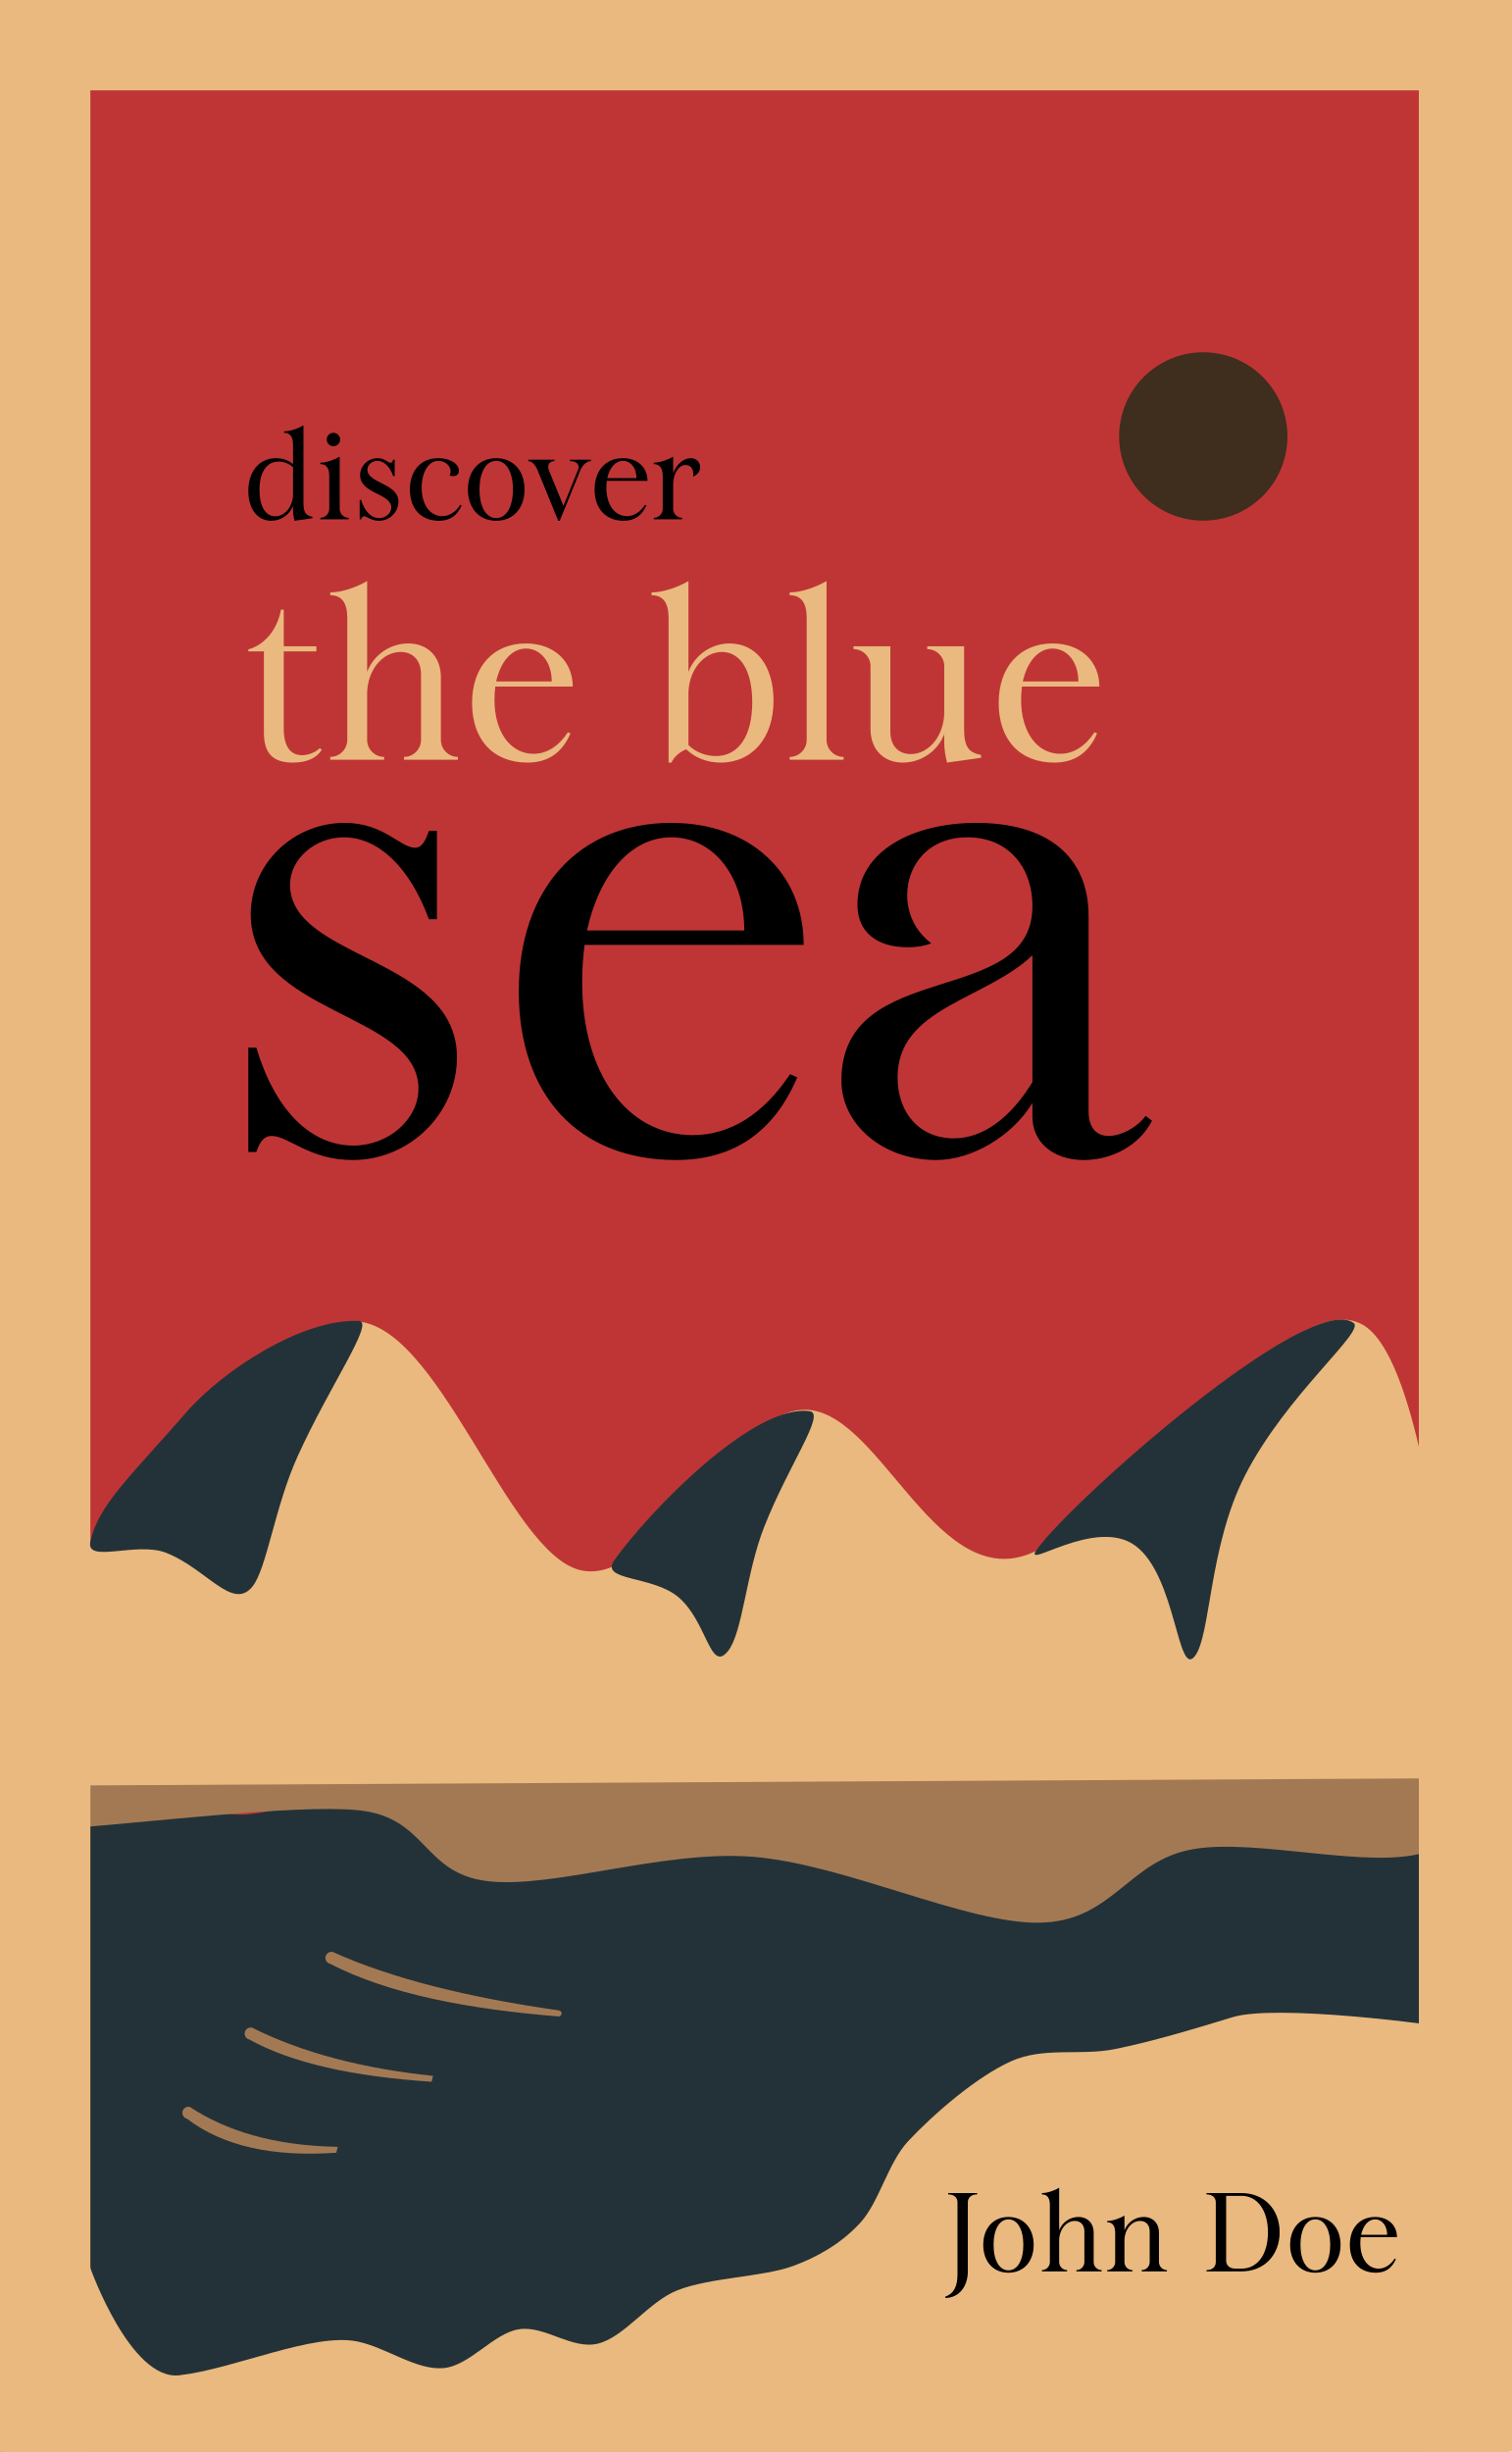
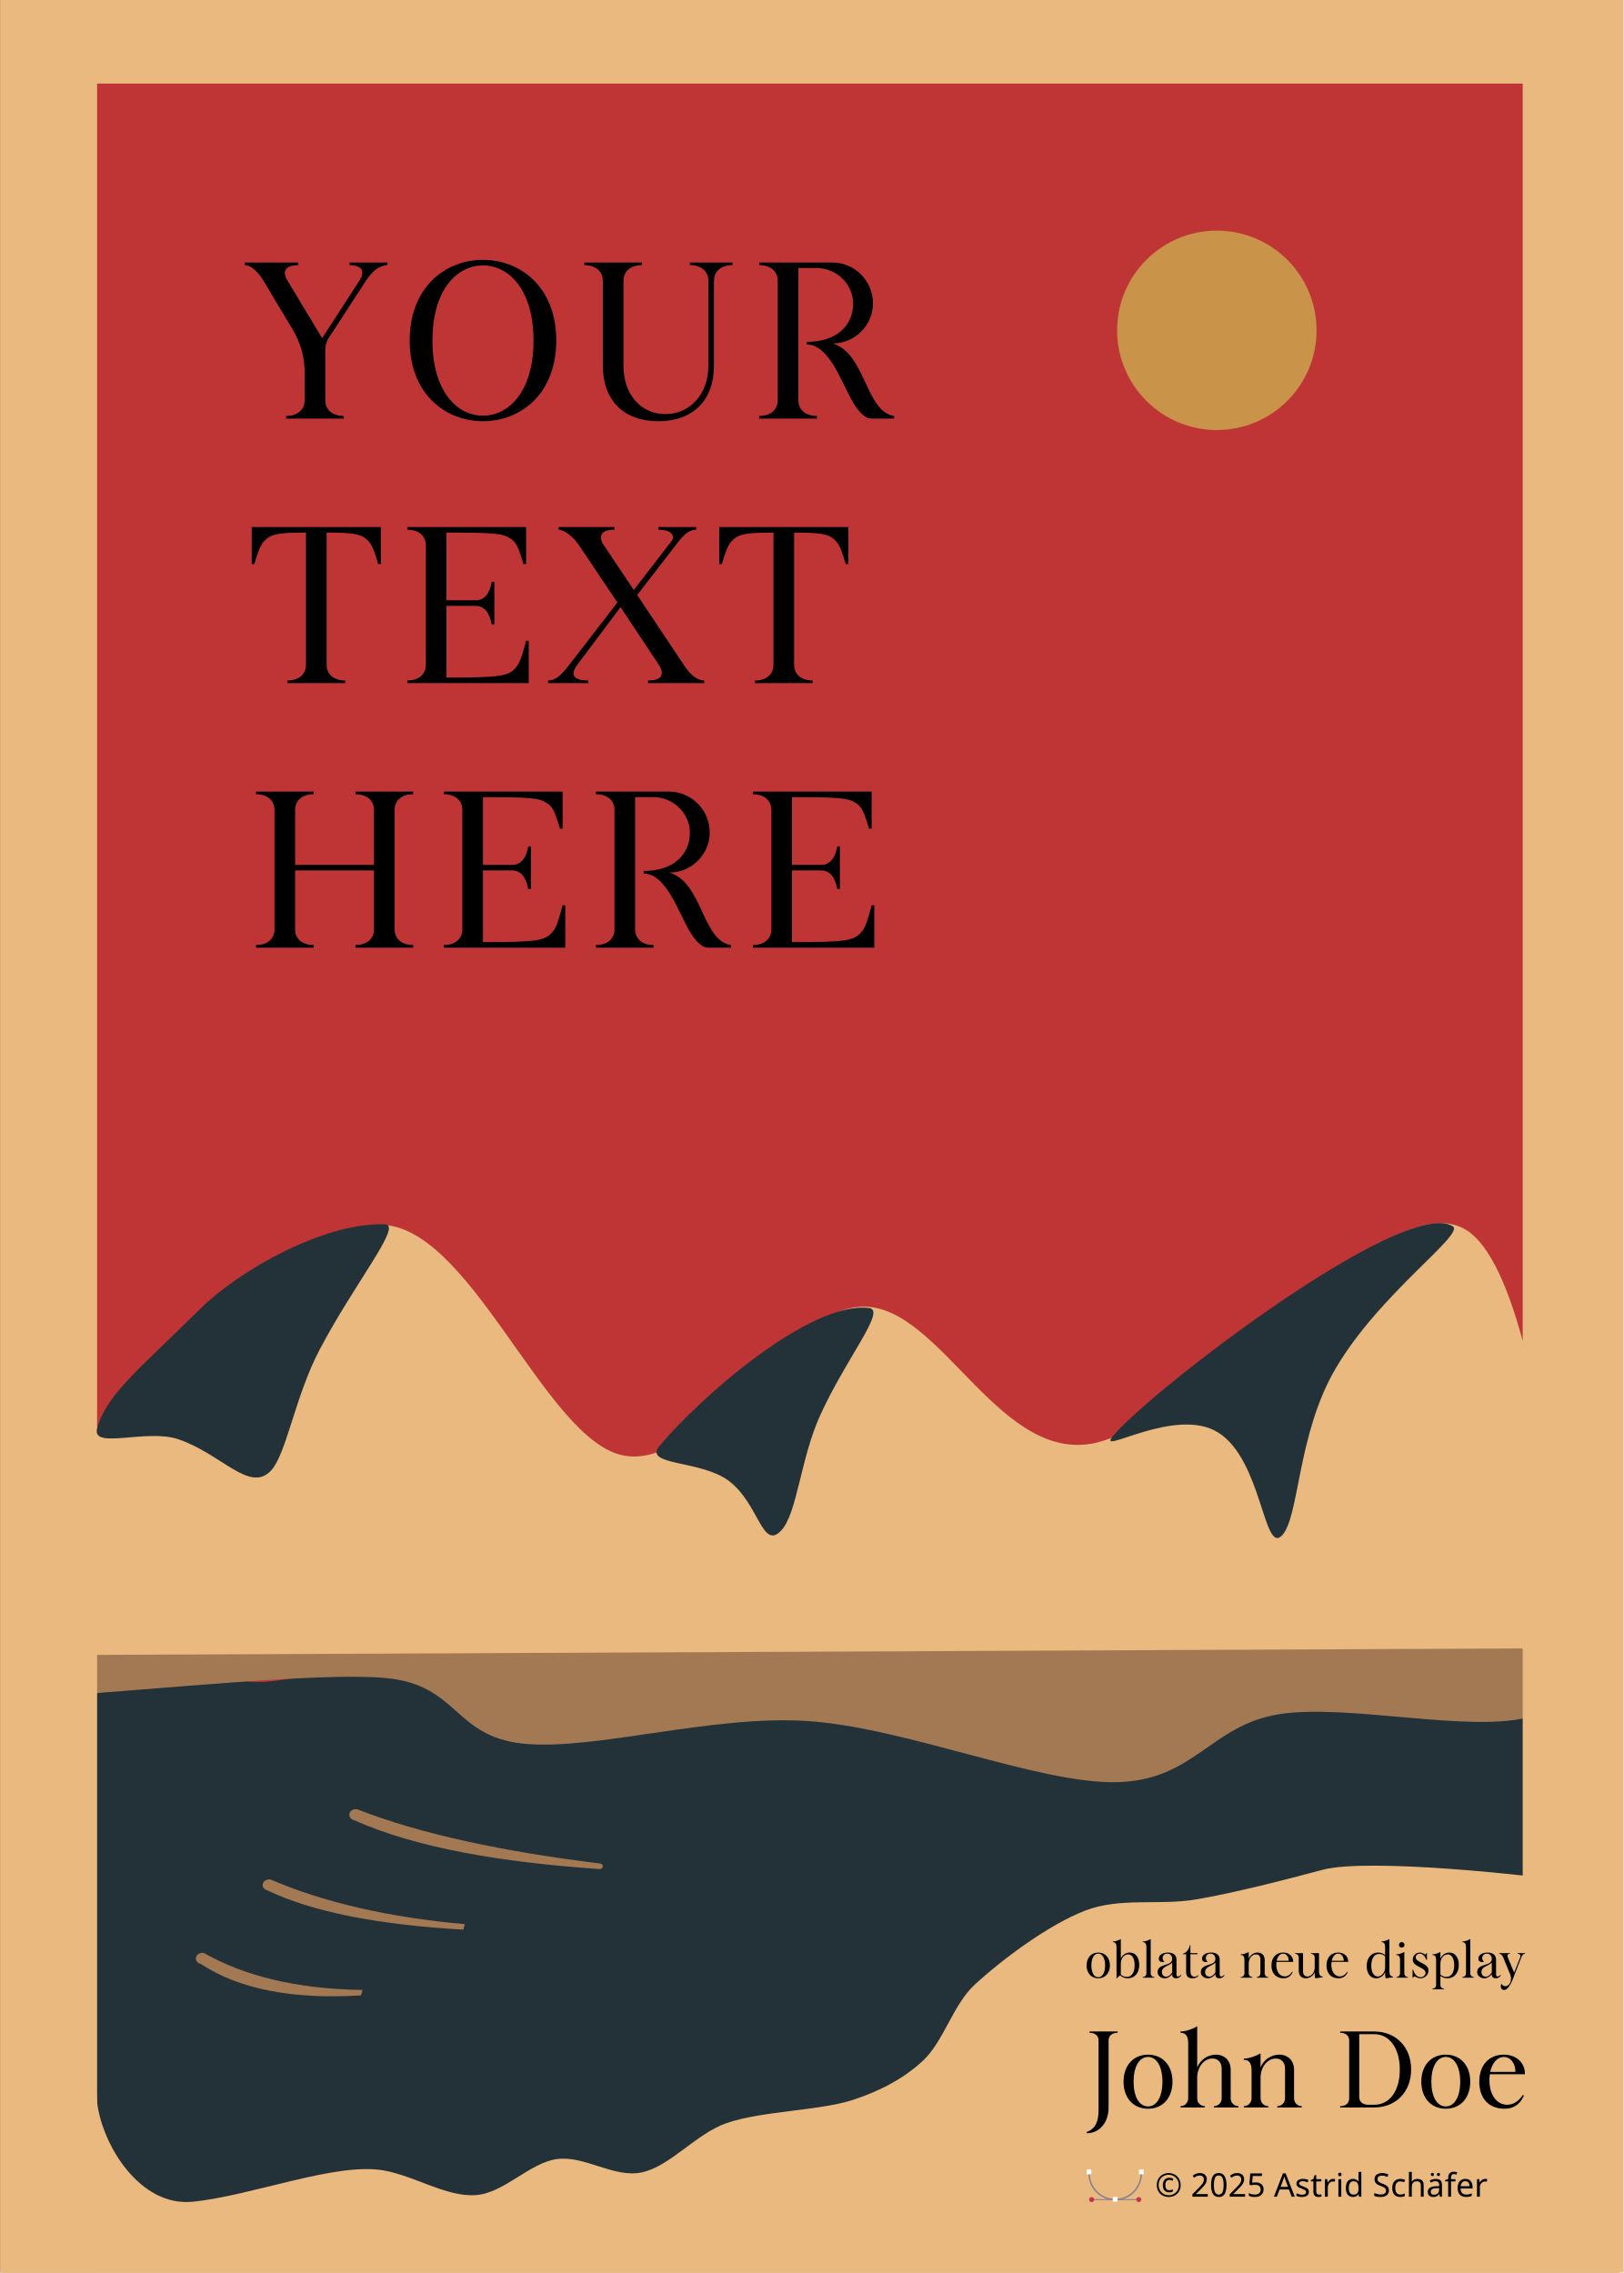
- <svg xmlns="http://www.w3.org/2000/svg" xml:space="preserve" style="fill-rule:evenodd;clip-rule:evenodd;stroke-linejoin:round;stroke-miterlimit:2" viewBox="0 0 11617 18838">
-   <path d="M.042 0h11597.8v18833.5H.042z" style="fill:#bf3535" />
-   <circle cx="9246.74" cy="3353.26" r="646.738" style="fill:#3f2d1d" />
-   <path d="M20.5 14775.7h11575.7v4061.83H20.5z" style="fill:#eab97f" />
-   <path d="M11402.1 15564.3v-1782.54c-45.833 9.566-91.146 19.117-135.762 27.867-225.35 44.145-453.3 180.154-670.663 171.962-217.358-8.196-415.45-202.433-633.333-221.096-239.062-20.466-1343.58 642.654-1611.63 635.05-288.717-8.191-493.579-2.462-805.904-22.862-313.542-20.467-1515.45-532.709-1794.97-516.338-223.958 13.142-688.712-13.75-913.021-18.229-230.729-4.6-378.471 120.642-571.875 95.558-156.421-20.262-559.2-78.804-715.971-92.812-183.158-16.392-986.283 24.562-1155.03 24.562-183.162 0-400.521 90.071-596.008 73.7-195.659-16.387-397.396-184.254-577.429-171.962-178.646 12.171-326.042 212.658-502.955 245.658-99.825 18.579-305.208-15.104-485.241-11.925l462.154 3424.24c0-.005 308.504 867.358 684.375 823.437 427.254-49.654 1027.08-329.862 1368.92-259.204 221.704 46.008 448.958 220.142 655.558 204.512 206.771-15.795 385.588-267.358 584.2-298.783 198.783-31.425 406.946 159.55 608.158 110.071 202.605-49.829 390.105-322.225 607.988-408.854 250.346-99.479 659.721-102.084 894.096-188.542 183.162-67.533 365.975-170.658 512.675-330.208 146.875-159.725 213.021-461.113 368.75-627.954 193.575-206.942 527.95-496.388 791.841-614.096 250.867-111.946 529.688-40.071 791.667-92.133 283.333-56.288 607.117-153.355 908.158-245.663 333.68-102.342 1537.33 52.275 1744.97 94.046 63.367 12.762 125.171-1.425 186.283-27.467v.004l-.001.001Z" style="fill:#233238" />
-   <path d="M11247 14075.2c-92.538 66.492-189.063 120.45-282.121 151.738-428.646 143.975-1308.16-109.567-1804.34-18.788-496.354 90.767-609.029 554.03-1172.92 563.421-563.892 9.392-1503.65-453.871-2210.25-507.083-682.117-51.354-1526.21 247.275-2030.03 187.812-503.645-59.479-460.937-489.983-992.362-544.633-478.646-49.237-1678.47 102.063-2367.71 149.304v-1088.92c556.425-85.729 1754.17 79.063 2180.38 92.258 455.729 14.096 732.813 471.805 1256.42 476.946 523.438 5.121 1311.8-455.158 1884.55-446.183 572.746 8.979 1034.72 502.588 1552.08 500.021 517.363-2.554 1099.31-507.713 1552.08-515.4 452.604-7.692 677.433 424.496 1163.89 469.25 307.813 28.3 862.325-104.963 1270.31-177.983v708.245l.023-.005Z" style="fill:#a37954" />
-   <path d="m694.483 13716.6 10209-53.458v5170.29h722.121V-.068h-722.121v.004h-10209v-.004H.042v18833.5h694.441v-5116.83Zm10209-2602.57V694.43h-10209v11186.2c491.296-811.571 1435.99-1703.98 2010-1728.7 659.721-28.404 1193.05 1789.46 1761.28 1912.55 568.055 123.104 1140.45-1214.6 1708.51-1233.55 568.229-18.937 990.104 1347.17 1700.17 1119.93 710.245-227.259 2075.18-2184.6 2633.85-1749.03 164.196 128.013 293.916 479.609 395.216 912.221l.013.029-.039-.05Z" style="fill:#eab97f" />
-   <path d="M1436.83 16277.5c276.042 211.113 660.767 295.488 1147.23 261.113l11.283-45.142c-490.97-8.504-855.554-122.396-1136.11-306.25-24.825-6.25-50.171 9.029-56.25 33.854-6.25 25 8.854 50.175 33.854 56.425h-.007Zm478.563-608.733c323.958 179.863 796.875 285.071 1401.39 324.654l11.284-45.137c-531.425-55.213-999.134-174.309-1390.28-369.792-24.825-6.254-50.17 9.025-56.25 33.85-6.25 25.004 8.855 50.175 33.855 56.425h.001Zm620.725-581.762c448.087 231.425 1057.29 348.091 1750.87 404.166 1.563.346 3.125.521 4.688.521h2.258c9.896-.521 18.575-7.467 21.179-17.708 2.95-12.5-4.687-25-17.187-28.125-697.221-99.479-1288.02-244.446-1739.76-449.134-24.825-6.075-50 9.205-56.25 34.03-6.075 25 9.204 50.175 34.204 56.25h-.002Z" style="fill:#a37954" />
-   <path d="m2472.65 5760.72-15.255-13.076c-32.689 32.69-87.172 54.483-137.296 54.483-89.352 0-139.476-71.917-139.476-200.496V5004.5h250.621v-39.228h-250.621v-281.131h-21.793c-10.897 65.379-37.048 126.4-74.097 178.703-47.945 65.38-111.145 108.966-176.524 126.4v15.256h119.862v623.282c0 159.09 67.559 231.007 222.29 231.007 104.607 0 180.883-32.69 222.289-98.069Zm1333.74-485.986h594.952c0-196.138-146.014-331.255-359.586-331.255-250.621 0-414.069 178.703-414.069 457.655 0 283.31 163.448 457.655 427.145 457.655 156.91 0 265.875-76.276 329.075-224.469l-19.613-8.717c-71.918 108.965-163.449 165.627-263.697 165.627-178.703 0-300.745-167.806-300.745-414.068 0-34.869 2.18-69.738 6.538-102.428Zm4046.98 0h594.951c0-196.138-146.013-331.255-359.586-331.255-250.62 0-414.069 178.703-414.069 457.655 0 283.31 163.449 457.655 427.145 457.655 156.91 0 265.876-76.276 329.076-224.469l-19.614-8.717c-71.917 108.965-163.448 165.627-263.696 165.627-178.704 0-300.745-167.806-300.745-414.068 0-34.869 2.179-69.738 6.538-102.428Zm-597.131-156.91v353.048c0 178.703-115.504 322.538-257.159 322.538-95.889 0-156.91-65.379-156.91-172.166v-655.972h-283.31v21.793c71.917 0 130.758 58.841 130.758 130.759v481.627c0 156.911 98.069 259.338 248.442 259.338 139.475 0 268.055-87.172 318.179-217.931v65.379c0 45.766 8.717 106.787 21.793 152.552l261.517-37.048v-21.793c-98.069-17.435-130.758-65.38-130.758-202.676v-632H7125.48v21.793c71.918 0 130.759 58.841 130.759 130.759Zm-2118.29-370.483v1111.45h21.793c21.793-45.765 58.841-78.455 113.324-102.427 67.558 65.379 161.269 102.427 263.696 102.427 244.083 0 407.531-189.6 407.531-475.089 0-268.056-132.938-440.221-337.793-440.221-139.476 0-265.876 87.172-316 217.931v-697.379c-78.455 45.765-191.779 87.172-283.31 87.172v21.793c87.172 0 130.759 56.662 130.759 174.345Zm1213.88 937.103v-1220.41c-78.455 45.765-191.779 87.172-283.31 87.172v21.793c87.172 0 130.759 56.662 130.759 174.345v937.103c0 71.918-58.842 130.759-130.759 130.759v21.793h414.069v-21.793c-71.917 0-130.759-58.841-130.759-130.759Zm-3116.41-503.42v503.42c0 71.918-58.841 130.759-130.759 130.759v21.793h414.069v-21.793c-71.917 0-130.758-58.841-130.758-130.759v-481.627c0-156.911-100.249-259.338-250.621-259.338-139.476 0-265.876 87.172-316 217.931v-697.379c-78.455 45.765-191.779 87.172-283.31 87.172v21.793c87.172 0 130.758 56.662 130.758 174.345v937.103c0 71.918-58.841 130.759-130.758 130.759v21.793h414.069v-21.793c-71.918 0-130.759-58.841-130.759-130.759v-353.048c0-178.703 115.503-322.538 257.159-322.538 95.889 0 156.91 65.38 156.91 172.166Zm2055.09 542.648v-392.276c0-178.703 115.504-322.538 257.159-322.538 143.834 0 233.186 146.014 233.186 385.738 0 259.338-104.607 414.069-278.952 414.069-80.634 0-161.269-32.69-211.393-84.993Zm-1477.57-488.166c34.869-156.91 122.041-252.8 228.828-252.8 115.503 0 198.317 106.787 198.317 252.8h-427.145Zm4046.98 0c34.869-156.91 122.041-252.8 228.827-252.8 115.504 0 198.318 106.787 198.318 252.8h-427.145Z" style="fill:#eab97f;fill-rule:nonzero" />
-   <path d="M7437.53 17450.5v-530.421c0-37.741 27.541-61.202 71.403-61.202v-10.201h-222.369v10.201c43.862 0 71.403 23.461 71.403 61.202v550.822c0 97.924-28.561 149.946-94.864 174.427l2.04 9.18c100.984 0 172.387-84.663 172.387-204.008Zm312.152-418.216c-116.285 0-193.808 85.683-193.808 214.208 0 128.525 77.523 214.208 193.808 214.208s193.808-85.683 193.808-214.208c0-128.525-77.523-214.208-193.808-214.208Zm2358.33 0c-116.284 0-193.807 85.683-193.807 214.208 0 128.525 77.523 214.208 193.807 214.208 116.285 0 193.808-85.683 193.808-214.208 0-128.525-77.523-214.208-193.808-214.208Zm348.854 155.046h278.471c0-91.804-68.343-155.046-168.307-155.046-117.304 0-193.807 83.643-193.807 214.208 0 132.605 76.503 214.208 199.928 214.208 73.443 0 124.445-35.701 154.026-105.064l-9.181-4.08c-33.661 51.002-76.503 77.523-123.424 77.523-83.644 0-140.766-78.543-140.766-193.807 0-16.321 1.02-32.642 3.06-47.942Zm-1185.29-338.654v10.201c43.861 0 71.402 23.461 71.402 61.202v459.018c0 37.742-27.541 61.203-71.402 61.203v10.2h269.29c172.387 0 292.752-123.425 292.752-300.912 0-177.487-120.365-300.912-292.752-300.912h-269.29Zm-938.437 294.792v235.629c0 33.662-27.541 61.203-61.203 61.203v10.2h193.808v-10.2c-33.661 0-61.202-27.541-61.202-61.203v-225.429c0-73.443-46.922-121.384-117.305-121.384-65.282 0-124.445 40.801-147.906 102.004v-326.413c-36.721 21.421-89.763 40.801-132.605 40.801v10.201c40.802 0 61.202 26.521 61.202 81.603v438.617c0 33.662-27.541 61.203-61.202 61.203v10.2h193.808v-10.2c-33.662 0-61.203-27.541-61.203-61.203v-165.246c0-83.644 54.062-150.966 120.365-150.966 44.882 0 73.443 30.601 73.443 80.583Zm501.86 0v235.629c0 33.662-27.542 61.203-61.203 61.203v10.2h193.808v-10.2c-33.662 0-61.203-27.541-61.203-61.203v-225.429c0-73.443-46.921-121.384-117.304-121.384-65.283 0-124.445 40.801-147.906 102.004v-112.205c-36.721 21.421-89.764 40.802-132.605 40.802v10.2c40.801 0 61.202 26.521 61.202 81.603v224.409c0 33.662-27.541 61.203-61.202 61.203v10.2h193.807v-10.2c-33.661 0-61.202-27.541-61.202-61.203v-165.246c0-83.644 54.062-150.966 120.365-150.966 44.881 0 73.443 30.601 73.443 80.583Zm1273.01-92.824c69.363 0 114.245 76.503 114.245 195.848 0 119.345-44.882 195.848-114.245 195.848-69.362 0-114.244-76.503-114.244-195.848 0-119.345 44.882-195.848 114.244-195.848Zm-2358.33 0c69.363 0 114.244 76.503 114.244 195.848 0 119.345-44.881 195.848-114.244 195.848s-114.244-76.503-114.244-195.848c0-119.345 44.881-195.848 114.244-195.848Zm1994.18 99.964c0 168.307-79.563 278.471-201.968 278.471h-47.942c-43.861 0-71.402-23.461-71.402-61.202v-497.78h119.344c121.385 0 201.968 112.205 201.968 280.511Zm716.068 18.361c16.321-73.443 57.123-118.325 107.104-118.325 54.063 0 92.824 49.982 92.824 118.325h-199.928Zm-8551.72-8318.51h61.673c30.837-92.511 67.842-123.348 117.181-123.348 129.515 0 289.866 185.022 622.905 185.022 437.884 0 801.759-357.708 801.759-789.425 0-770.922-1282.82-752.42-1282.82-1325.99 0-197.356 191.189-363.875 413.215-363.875 265.197 0 505.725 228.193 653.742 629.073h61.674v-678.412h-61.674c-30.837 92.511-61.674 129.515-104.845 129.515-117.181 0-240.528-191.189-542.73-191.189-394.712 0-721.583 314.537-721.583 703.082 0 770.922 1288.98 752.42 1288.98 1338.32 0 234.36-228.193 437.884-499.558 437.884-333.038 0-604.403-277.532-746.253-752.42H1908.2v801.759Zm2584.13-1591.18h1683.69c0-555.064-413.214-937.442-1017.62-937.442-709.249 0-1171.8 505.725-1171.8 1295.15 0 801.759 462.553 1295.15 1208.81 1295.15 444.051 0 752.42-215.859 931.274-635.24l-55.506-24.67c-203.524 308.369-462.553 468.721-746.253 468.721-505.725 0-851.098-474.888-851.098-1171.8 0-98.678 6.167-197.356 18.502-289.867Zm3441.4 1319.82c0 197.356 160.352 333.039 394.712 333.039 222.026 0 431.717-117.18 524.227-302.202l-49.339-37.004c-67.841 92.511-191.188 154.184-283.699 154.184-98.678 0-154.185-67.841-154.185-191.188v-1498.67c0-456.386-314.536-715.416-863.433-715.416-468.721 0-912.772 203.524-912.772 629.073 0 209.691 148.017 326.871 388.545 326.871 67.841 0 135.682-12.335 178.854-30.837-123.348-92.511-185.021-228.193-185.021-370.043 0-222.025 154.184-444.051 462.553-444.051s499.558 222.026 499.558 530.395c0 789.424-1467.84 388.545-1467.84 1338.32 0 339.206 320.704 610.571 727.751 610.571 277.532 0 585.901-185.022 740.086-437.884v104.845Zm-1036.12-302.201c0-536.562 672.244-592.069 1036.12-937.442v974.446c-166.519 271.365-376.21 431.717-604.403 431.717-259.03 0-431.717-191.189-431.717-468.721Zm-2386.78-1128.63c98.678-444.051 345.373-715.416 647.575-715.416 326.871 0 561.231 302.202 561.231 715.416h-1208.81Zm-180.903-3261.81-112.266-274.937c-3.437-8.019-4.582-16.038-4.582-24.057 0-26.348 17.183-44.677 46.968-44.677v-11.456h-200.475v11.456c28.64 0 54.988 29.785 71.026 68.734l159.234 389.494h11.456l159.234-389.494c16.038-37.804 46.968-68.734 80.19-68.734v-11.456h-160.38v11.456c41.241 0 66.443 18.329 66.443 45.822 0 6.874-2.291 14.893-5.728 22.912l-111.12 274.937Zm333.361-192.456h312.74c0-103.101-76.753-174.127-189.019-174.127-131.74 0-217.658 93.937-217.658 240.57 0 148.924 85.918 240.57 224.532 240.57 82.481 0 139.759-40.095 172.981-117.994l-10.31-4.582c-37.804 57.278-85.918 87.063-138.614 87.063-93.937 0-158.089-88.209-158.089-217.658 0-18.329 1.146-36.659 3.437-53.842Zm-1295.64-153.506c52.696 0 95.082 36.658 95.082 82.481 0 11.455-2.291 21.765-8.019 29.784 10.311 3.437 19.475 5.728 26.349 5.728 27.493 0 45.822-16.038 45.822-41.24 0-54.988-69.879-97.374-159.234-97.374-131.74 0-217.658 93.937-217.658 240.57 0 148.924 85.918 240.57 224.532 240.57 82.481 0 139.759-40.095 172.981-117.994l-10.311-4.582c-37.803 57.278-85.917 87.063-138.613 87.063-93.937 0-158.089-88.209-158.089-217.658 0-120.285 52.696-207.348 127.158-207.348Zm445.627-20.621c-130.595 0-217.658 96.228-217.658 240.57 0 144.342 87.063 240.57 217.658 240.57 130.595 0 217.658-96.228 217.658-240.57 0-144.342-87.063-240.57-217.658-240.57Zm-1049.34 469.684h11.455c5.728-17.184 12.602-22.911 21.766-22.911 24.057 0 53.842 34.367 115.703 34.367 81.335 0 148.924-66.443 148.924-146.633 0-143.197-238.279-139.76-238.279-246.298 0-36.658 35.513-67.588 76.754-67.588 49.259 0 93.936 42.386 121.43 116.848h11.456v-126.013h-11.456c-5.728 17.184-11.456 24.057-19.475 24.057-21.766 0-44.677-35.513-100.81-35.513-73.316 0-134.032 58.424-134.032 130.595 0 143.197 239.425 139.76 239.425 248.589 0 43.532-42.387 81.335-92.792 81.335-61.86 0-112.265-51.55-138.614-139.759h-11.455v148.924Zm-431.88-126.013V3267.85c-41.241 24.057-100.81 45.823-148.924 45.823v11.455c45.823 0 68.734 29.785 68.734 91.646v148.924c-34.367-29.785-80.19-45.823-130.595-45.823-128.304 0-213.076 100.81-213.076 252.026 0 137.468 69.88 229.114 176.418 229.114 73.316 0 140.905-45.823 167.253-114.557v34.367c0 24.057 4.582 56.133 11.456 80.19l137.468-19.475v-11.456c-51.551-9.164-68.734-34.367-68.734-106.538Zm278.373 45.823V3508.42c-41.24 24.057-100.81 45.822-148.924 45.822v11.456c37.804 0 68.734 19.475 68.734 91.646v252.025c0 37.804-30.93 68.734-68.734 68.734v11.456h217.659v-11.456c-37.804 0-68.735-30.93-68.735-68.734Zm2482.45-252.025v252.025c0 37.804-30.931 68.734-68.735 68.734v11.456h217.659v-11.456c-37.804 0-68.735-30.93-68.735-68.734v-183.291c0-93.937 45.823-153.506 96.228-153.506 35.513 0 58.424 27.493 58.424 71.025 0 5.728 0 12.601-1.145 19.475 38.949-20.621 53.842-44.678 53.842-75.608 0-37.804-30.931-67.589-72.171-67.589-54.988 0-108.829 45.823-135.178 114.557V3508.42c-41.24 24.057-100.81 45.822-148.924 45.822v11.456c45.823 0 68.735 30.93 68.735 91.646Zm-1279.6-116.848c77.899 0 128.304 85.917 128.304 219.949s-50.405 219.949-128.304 219.949-128.304-85.917-128.304-219.949 50.405-219.949 128.304-219.949Zm-1561.41 50.405v206.202c0 93.937-63.006 169.545-136.323 169.545-75.607 0-121.43-76.754-121.43-202.766 0-136.323 54.987-217.659 146.633-217.659 42.386 0 84.772 17.184 111.12 44.678Zm2414.86 82.481c18.329-82.481 64.151-132.886 120.284-132.886 60.716 0 104.247 56.132 104.247 132.886h-224.531Zm-2104.41-348.254c-28.639 0-51.55 22.912-51.55 51.551 0 28.639 22.911 51.551 51.55 51.551 28.64 0 51.551-22.912 51.551-51.551 0-28.639-22.911-51.551-51.551-51.551Z" style="fill-rule:nonzero" />
-   <path d="M10402.1 10163.8c91.842 65.4-514.758 547.5-834.896 1172.2-278.991 544.775-261.804 1233.73-386.112 1388.99-133.854 167.396-142.533-622.341-458.504-851.421-306.25-222.05-875.871 200.971-755.383 31.734 266.666-374.271 2087.32-1988.98 2434.89-1741.51l.005.007Zm-4178.54 678.434c123.262 18.312-160.242 405.746-350.346 886.941-140.975 356.809-165.104 813.542-278.646 955.455-137.675 172.083-159.725-224.375-378.996-412.292-200.691-172.05-611.283-122.05-494.271-286.392 266.496-374.287 1073.27-1207.48 1502.26-1143.71l-.001-.002Zm-3465.11-693.584c123.609 5.817-221.704 489.325-471.529 1040.58-175.696 387.779-236.283 861.338-346.354 998.975-153.471 191.684-353.125-137.5-665.971-259.271-225-87.654-618.229 86.667-580.037-85.833 62.5-283.141 305.383-496.858 737.675-993.383 280.208-321.738 892.883-721.442 1326.22-701.063l-.004-.005Z" style="fill:#233238" />
+ <svg xmlns="http://www.w3.org/2000/svg" xml:space="preserve" style="fill-rule:evenodd;clip-rule:evenodd;stroke-linejoin:round;stroke-miterlimit:2" viewBox="0 0 500 700">
+   <path d="M.042 0h11597.8v18833.5H.042z" style="fill:#bf3535" transform="matrix(.043 0 0 .03716 .0402 -.06547)" />
+   <path d="M20.5 14775.7h11575.7v4061.83H20.5z" style="fill:#eab97f" transform="matrix(.043 0 0 .03716 .0402 -.06547)" />
+   <path d="M11402.1 15564.3v-1782.5c-45.8 9.5-91.1 19.1-135.8 27.8-225.3 44.2-453.3 180.2-670.6 172-217.4-8.2-415.5-202.4-633.36-221.1-239.06-20.5-1343.58 642.6-1611.63 635-288.72-8.1-493.58-2.4-805.9-22.8-313.54-20.5-1515.45-532.7-1794.97-516.4-223.96 13.2-688.71-13.7-913.02-18.2-230.73-4.6-378.47 120.7-571.88 95.6-156.42-20.3-559.2-78.8-715.97-92.8-183.16-16.4-986.28 24.5-1155.03 24.5-183.16 0-400.52 90.1-596.01 73.7-195.66-16.4-397.39-184.2-577.43-171.9-178.64 12.1-349.104 232.4-526.017 265.4-99.825 18.6-21.135 3192.1-.021 3392.5 37.75 358.4 308.508 867.4 684.378 823.5 427.25-49.7 1027.08-329.9 1368.92-259.2 221.7 46 448.96 220.1 655.56 204.5 206.77-15.8 385.58-267.4 584.19-298.8 198.79-31.4 406.95 159.5 608.16 110.1 202.61-49.9 390.11-322.3 607.99-408.9 250.35-99.5 659.72-102.1 894.1-188.5 183.16-67.6 365.97-170.7 512.67-330.2 146.88-159.8 213.02-461.2 368.75-628 193.58-206.9 527.95-496.4 791.84-614.1 250.87-111.9 529.69-40.1 791.67-92.1 283.33-56.3 607.12-153.4 908.16-245.7 333.68-102.3 1537.35 52.3 1744.95 94.1 63.4 12.7 125.2-1.5 186.3-27.5Z" style="fill:#233238" transform="matrix(.043 0 0 .03716 .0402 -.06547)" />
+   <path d="M11247 14075.2c-92.5 66.5-189.1 120.4-282.1 151.7-428.7 144-1308.18-109.5-1804.36-18.8-496.36 90.8-609.03 554.1-1172.92 563.5-563.89 9.4-1503.65-453.9-2210.25-507.1-682.12-51.4-1526.21 247.3-2030.03 187.8-503.65-59.5-460.94-490-992.36-544.6-478.65-49.3-1678.47 102-2367.713 149.3v-1088.9c556.425-85.8 1754.173 79 2180.383 92.2 455.73 14.1 732.81 471.8 1256.42 477 523.44 5.1 1311.8-455.2 1884.55-446.2 572.74 9 1034.72 502.6 1552.08 500 517.36-2.6 1099.31-507.7 1552.08-515.4 452.6-7.7 677.43 424.5 1163.89 469.2 307.83 28.3 862.33-104.9 1270.33-177.9v708.2Z" style="fill:#a37954" transform="matrix(.043 0 0 .03716 .0402 -.06547)" />
+   <path d="m694.483 13716.6 10209.017-53.5v5170.3h722.1V-.068h-722.1v.004H694.483v-.004H.042V18833.4h694.441v-5116.8ZM10903.5 11114V694.43H694.483V11880.6c491.297-811.5 1435.987-1704 2009.997-1728.7 659.72-28.4 1193.05 1789.5 1761.28 1912.6 568.06 123.1 1140.45-1214.6 1708.51-1233.6 568.23-18.9 990.11 1347.2 1700.17 1120 710.25-227.3 2075.18-2184.64 2633.86-1749.1 164.2 128 293.9 479.6 395.2 912.3v-.1Z" style="fill:#eab97f" transform="matrix(.043 0 0 .03716 .0402 -.06547)" />
+   <path d="M1436.83 16277.5c276.04 211.1 660.77 295.5 1147.23 261.1l11.28-45.1c-490.97-8.5-855.55-122.4-1136.11-306.3-24.82-6.2-50.17 9-56.25 33.9-6.25 25 8.86 50.1 33.86 56.4h-.01Zm478.56-608.7c323.96 179.8 796.88 285 1401.39 324.6l11.29-45.1c-531.43-55.2-999.14-174.3-1390.28-369.8-24.83-6.3-50.17 9-56.25 33.8-6.25 25 8.85 50.2 33.85 56.5Zm620.73-581.8c448.08 231.4 1057.29 348.1 1750.87 404.2 1.56.3 3.12.5 4.69.5h2.25c9.9-.5 18.58-7.5 21.18-17.7 2.95-12.5-4.68-25-17.18-28.1-697.23-99.5-1288.02-244.5-1739.76-449.2-24.83-6.1-50 9.2-56.25 34.1-6.08 25 9.2 50.1 34.2 56.2Z" style="fill:#a37954" transform="matrix(.043 0 0 .03716 .0402 -.06547)" />
+   <path d="M10402.1 10163.8c91.8 65.4-514.76 547.5-834.9 1172.2-278.99 544.8-261.8 1233.7-386.11 1389-133.85 167.4-142.53-622.4-458.5-851.4-306.25-222.1-875.87 200.9-755.39 31.7 266.67-374.3 2087.3-1988.98 2434.9-1741.5Zm-4178.54 678.4c123.26 18.3-160.24 405.8-350.35 887-140.97 356.8-165.1 813.5-278.64 955.4-137.68 172.1-159.73-224.3-379-412.3-200.69-172-611.28-122-494.27-286.4 266.5-374.2 1073.27-1207.4 1502.26-1143.7Zm-3465.11-693.6c123.61 5.9-221.7 489.4-471.53 1040.6-175.7 387.8-236.28 861.4-346.35 999-153.47 191.7-353.13-137.5-665.97-259.3-225-87.6-618.233 86.7-580.041-85.8 62.5-283.1 305.383-496.9 737.671-993.4 280.21-321.7 892.89-721.4 1326.22-701v-.1Z" style="fill:#233238" transform="matrix(.043 0 0 .03716 .0402 -.06547)" />
+   <text x="23.768" y="49.268" style="font-family:&quot;Verdana&quot;,sans-serif;font-size:11.562px" transform="matrix(.86876 0 0 .86876 335.066 633.691)">© 2025 Astrid Schäfer</text>
+   <path d="M1612 3113C846 2877 295 2168 295 1321.33h104c0 971 792 1771 1771 1771s1771-800 1771-1770.83h104c0 847-551 1556-1317 1791.67h946V3184H2389c-119 14-239 16-358 7-27-2-54-4-80-7.49H666v-71" style="fill:#89838d" transform="matrix(.0044 0 0 .0044 333.854 663.555)" />
+   <circle cx="3821" cy="3146" r="175" style="fill:#c83154" transform="matrix(.0044 0 0 .0044 333.854 663.555)" />
+   <circle cx="521" cy="3146" r="175" style="fill:#c83154" transform="matrix(.0044 0 0 .0044 333.854 663.555)" />
+   <path d="M167 1041.67h333v333H167v-333Zm3667 0h333v333h-333v-333ZM2001 2958.34h333v333h-333v-333Z" style="fill:#fff" transform="matrix(.0044 0 0 .0044 333.854 663.555)" />
+   <circle cx="365.295" cy="226.647" r="30.705" style="fill:#c9934a" transform="translate(9.40974 -124.916)" />
+   <path d="M341.372 649.018v-20.623c0-1.467 1.071-2.38 2.776-2.38v-.396h-8.646v.396c1.706 0 2.777.913 2.777 2.38v21.416c0 3.807-1.111 5.83-3.689 6.782l.08.357c3.926 0 6.702-3.292 6.702-7.932Zm117.391-10.232h10.827c0-3.57-2.657-6.029-6.544-6.029-4.56 0-7.535 3.253-7.535 8.329 0 5.156 2.975 8.328 7.773 8.328 2.856 0 4.839-1.388 5.989-4.085l-.357-.158c-1.309 1.983-2.974 3.014-4.799 3.014-3.252 0-5.473-3.054-5.473-7.535 0-.635.04-1.269.119-1.864Zm-13.563-6.029c-4.521 0-7.535 3.332-7.535 8.329 0 4.997 3.014 8.328 7.535 8.328 4.521 0 7.535-3.331 7.535-8.328s-3.014-8.329-7.535-8.329Zm-91.692 0c-4.521 0-7.536 3.332-7.536 8.329 0 4.997 3.015 8.328 7.536 8.328 4.521 0 7.535-3.331 7.535-8.328s-3.014-8.329-7.535-8.329Zm59.171-7.138v.396c1.706 0 2.776.913 2.776 2.38v17.847c0 1.467-1.07 2.379-2.776 2.379v.397h10.47c6.703 0 11.383-4.799 11.383-11.7 0-6.9-4.68-11.699-11.383-11.699h-10.47Zm-16.974 11.461v9.162c0 1.308-1.071 2.379-2.379 2.379v.397h7.535v-.397c-1.309 0-2.38-1.071-2.38-2.379v-8.765c0-2.856-1.824-4.72-4.561-4.72-2.538 0-4.838 1.587-5.75 3.966v-4.362c-1.428.833-3.49 1.586-5.156 1.586v.397c1.587 0 2.38 1.031 2.38 3.173v8.725c0 1.308-1.071 2.379-2.38 2.379v.397h7.535v-.397c-1.308 0-2.379-1.071-2.379-2.379v-6.425c0-3.252 2.102-5.87 4.68-5.87 1.745 0 2.855 1.19 2.855 3.133Zm-19.512 0v9.162c0 1.308-1.071 2.379-2.38 2.379v.397h7.535v-.397c-1.308 0-2.379-1.071-2.379-2.379v-8.765c0-2.856-1.824-4.72-4.561-4.72-2.538 0-4.838 1.587-5.75 3.966v-12.691c-1.428.833-3.49 1.587-5.156 1.587v.396c1.586 0 2.379 1.032 2.379 3.173v17.054c0 1.308-1.07 2.379-2.379 2.379v.397h7.535v-.397c-1.309 0-2.379-1.071-2.379-2.379v-6.425c0-3.252 2.101-5.87 4.679-5.87 1.745 0 2.856 1.19 2.856 3.133Zm69.007-3.609c2.697 0 4.442 2.975 4.442 7.615 0 4.64-1.745 7.614-4.442 7.614s-4.442-2.974-4.442-7.614 1.745-7.615 4.442-7.615Zm-91.692 0c2.697 0 4.442 2.975 4.442 7.615 0 4.64-1.745 7.614-4.442 7.614s-4.442-2.974-4.442-7.614 1.745-7.615 4.442-7.615Zm77.533 3.887c0 6.544-3.093 10.827-7.852 10.827h-1.864c-1.705 0-2.776-.912-2.776-2.38v-19.353h4.64c4.719 0 7.852 4.362 7.852 10.906Zm27.841.714c.635-2.856 2.221-4.601 4.164-4.601 2.102 0 3.609 1.944 3.609 4.601h-7.773Zm7.363-30.565-1.928-4.687c-.075-.189-.113-.359-.113-.51 0-.397.264-.624.756-.624v-.189h-3.308v.189c.492 0 .964.491 1.229 1.134l2.154 5.235c.152.378.246.832.246 1.285 0 1.38-.831 2.344-1.72 2.344-.548 0-.964-.284-1.209-.775-.17.34-.227.548-.227.794 0 .699.416 1.134 1.058 1.134 1.645 0 2.93-4.026 3.251-4.876l2.022-5.141c.284-.737.643-1.134 1.134-1.134v-.189h-2.268v.189c.473 0 .87.227.87.699 0 .133-.038.265-.095.435l-1.852 4.687Zm-22.698-4.309v-2.079c-.681.397-1.664.756-2.457.756v.189c.756 0 1.134.491 1.134 1.512v7.749c0 .623-.511 1.134-1.134 1.134v.189h3.591v-.189c-.624 0-1.134-.511-1.134-1.134v-2.835c.567.491 1.323.756 2.154.756 2.117 0 3.515-1.663 3.515-4.158 0-2.268-1.171-3.78-2.929-3.78-1.21 0-2.306.756-2.74 1.89Zm-105.366-1.89c-2.154 0-3.591 1.588-3.591 3.969s1.437 3.969 3.591 3.969c2.155 0 3.591-1.588 3.591-3.969s-1.436-3.969-3.591-3.969Zm22.774 6.917c0 .605.492 1.021 1.21 1.021.68 0 1.323-.359 1.606-.926l-.151-.114c-.208.284-.586.473-.869.473-.303 0-.473-.208-.473-.586V603.5c0-1.398-.964-2.192-2.646-2.192-1.436 0-2.797.624-2.797 1.928 0 .642.454 1.001 1.191 1.001.208 0 .416-.037.548-.094-.378-.284-.567-.699-.567-1.134 0-.68.472-1.361 1.417-1.361.945 0 1.531.681 1.531 1.626 0 2.419-4.498 1.19-4.498 4.101 0 1.039.983 1.871 2.23 1.871.851 0 1.796-.567 2.268-1.342v.321Zm98.411 0c0 .605.491 1.021 1.209 1.021.681 0 1.323-.359 1.607-.926l-.152-.114c-.207.284-.585.473-.869.473-.302 0-.472-.208-.472-.586V603.5c0-1.398-.964-2.192-2.646-2.192-1.437 0-2.798.624-2.798 1.928 0 .642.454 1.001 1.191 1.001.208 0 .416-.037.548-.094-.378-.284-.567-.699-.567-1.134 0-.68.473-1.361 1.418-1.361s1.531.681 1.531 1.626c0 2.419-4.499 1.19-4.499 4.101 0 1.039.983 1.871 2.231 1.871.85 0 1.795-.567 2.268-1.342v.321Zm-85.105 0c0 .605.491 1.021 1.209 1.021.681 0 1.323-.359 1.607-.926l-.152-.114c-.207.284-.585.473-.869.473-.302 0-.472-.208-.472-.586V603.5c0-1.398-.964-2.192-2.646-2.192-1.437 0-2.798.624-2.798 1.928 0 .642.454 1.001 1.191 1.001.208 0 .416-.037.548-.094-.378-.284-.567-.699-.567-1.134 0-.68.473-1.361 1.418-1.361s1.531.681 1.531 1.626c0 2.419-4.499 1.19-4.499 4.101 0 1.039.983 1.871 2.231 1.871.85 0 1.795-.567 2.268-1.342v.321Zm30.579-5.405v3.062c0 1.549-1.002 2.797-2.23 2.797-.832 0-1.361-.567-1.361-1.493v-5.689h-2.457v.189c.624 0 1.134.51 1.134 1.134v4.177c0 1.361.851 2.249 2.155 2.249 1.209 0 2.324-.756 2.759-1.89v.567c0 .397.076.926.189 1.323l2.268-.322v-.189c-.85-.151-1.134-.566-1.134-1.757v-5.481h-2.457v.189c.624 0 1.134.51 1.134 1.134Zm5.179 1.361h5.159c0-1.701-1.266-2.873-3.118-2.873-2.174 0-3.591 1.55-3.591 3.969 0 2.457 1.417 3.969 3.704 3.969 1.361 0 2.306-.662 2.854-1.947l-.17-.075c-.624.945-1.418 1.436-2.287 1.436-1.55 0-2.608-1.455-2.608-3.591 0-.302.019-.605.057-.888Zm-66.206-4.574v9.639h.189c.189-.397.511-.681.983-.888.586.566 1.399.888 2.287.888 2.117 0 3.534-1.644 3.534-4.12 0-2.325-1.153-3.818-2.929-3.818-1.21 0-2.306.756-2.741 1.89v-6.048c-.68.397-1.663.756-2.457.756v.189c.756 0 1.134.491 1.134 1.512Zm84.028 7.371v-9.828c-.68.397-1.663.756-2.457.756v.189c.756 0 1.134.491 1.134 1.512v2.457c-.567-.491-1.323-.756-2.155-.756-2.116 0-3.515 1.663-3.515 4.158 0 2.268 1.153 3.78 2.911 3.78 1.209 0 2.324-.756 2.759-1.89v.567c0 .397.076.926.189 1.323l2.268-.322v-.189c-.851-.151-1.134-.566-1.134-1.757Zm-34.775-2.797h5.159c0-1.701-1.266-2.873-3.118-2.873-2.174 0-3.591 1.55-3.591 3.969 0 2.457 1.417 3.969 3.704 3.969 1.361 0 2.306-.662 2.854-1.947l-.17-.075c-.624.945-1.417 1.436-2.287 1.436-1.55 0-2.608-1.455-2.608-3.591 0-.302.019-.605.057-.888Zm41.9 4.876h.189c.095-.284.208-.378.359-.378.397 0 .889.567 1.909.567 1.342 0 2.457-1.096 2.457-2.419 0-2.363-3.931-2.306-3.931-4.064 0-.605.586-1.115 1.266-1.115.813 0 1.55.699 2.004 1.928h.189v-2.079h-.189c-.095.283-.189.397-.322.397-.359 0-.737-.586-1.663-.586-1.209 0-2.211.964-2.211 2.154 0 2.363 3.95 2.306 3.95 4.102 0 .718-.699 1.342-1.531 1.342-1.021 0-1.852-.851-2.287-2.306h-.189v2.457Zm-65.865-.662-.132-.113c-.284.283-.756.472-1.191.472-.775 0-1.21-.623-1.21-1.738v-5.179h2.174v-.34h-2.174v-2.438h-.189c-.094.567-.321 1.096-.642 1.55-.416.567-.964.945-1.531 1.096v.132h1.039v5.405c0 1.38.586 2.004 1.928 2.004.907 0 1.569-.284 1.928-.851Zm-14.761-.661V597.15c-.68.397-1.663.756-2.457.756v.189c.756 0 1.134.491 1.134 1.512v8.127c0 .624-.51 1.134-1.134 1.134v.189h3.591v-.189c-.623 0-1.134-.51-1.134-1.134Zm33.774-4.366v4.366c0 .624-.51 1.134-1.134 1.134v.189h3.591v-.189c-.624 0-1.134-.51-1.134-1.134v-4.177c0-1.361-.869-2.249-2.173-2.249-1.21 0-2.306.756-2.741 1.89v-2.079c-.68.397-1.663.756-2.457.756v.189c.756 0 1.134.491 1.134 1.512v4.158c0 .624-.51 1.134-1.134 1.134v.189h3.591v-.189c-.624 0-1.134-.51-1.134-1.134v-3.062c0-1.55 1.002-2.797 2.23-2.797.832 0 1.361.567 1.361 1.493Zm44.32 4.366v-6.615c-.681.397-1.664.756-2.457.756v.189c.623 0 1.134.321 1.134 1.512v4.158c0 .624-.511 1.134-1.134 1.134v.189h3.591v-.189c-.624 0-1.134-.51-1.134-1.134Zm20.317 0V597.15c-.681.397-1.663.756-2.457.756v.189c.756 0 1.134.491 1.134 1.512v8.127c0 .624-.511 1.134-1.134 1.134v.189h3.591v-.189c-.624 0-1.134-.51-1.134-1.134Zm-114.57-6.086c1.285 0 2.117 1.418 2.117 3.629 0 2.211-.832 3.629-2.117 3.629-1.285 0-2.117-1.418-2.117-3.629 0-2.211.832-3.629 2.117-3.629Zm6.955 6.426v-3.402c0-1.55 1.002-2.797 2.23-2.797 1.248 0 2.023 1.266 2.023 3.345 0 2.249-.908 3.591-2.419 3.591-.7 0-1.399-.283-1.834-.737Zm98.411 0v-3.402c0-1.55 1.001-2.797 2.23-2.797 1.247 0 2.022 1.266 2.022 3.345 0 2.249-.907 3.591-2.419 3.591-.699 0-1.399-.283-1.833-.737Zm12.643-.775c0-1.644 2.06-1.814 3.176-2.873v2.987c-.511.831-1.153 1.322-1.853 1.322-.793 0-1.323-.585-1.323-1.436Zm-98.41 0c0-1.644 2.06-1.814 3.175-2.873v2.987c-.51.831-1.153 1.322-1.852 1.322-.794 0-1.323-.585-1.323-1.436Zm13.305 0c0-1.644 2.06-1.814 3.176-2.873v2.987c-.511.831-1.153 1.322-1.853 1.322-.793 0-1.323-.585-1.323-1.436Zm55.433-4.819v3.402c0 1.549-1.039 2.797-2.249 2.797-1.247 0-2.003-1.266-2.003-3.345 0-2.249.907-3.591 2.419-3.591.699 0 1.398.283 1.833.737Zm-33.396 1.36c.303-1.36 1.059-2.192 1.985-2.192 1.002 0 1.72.926 1.72 2.192h-3.705Zm16.953 0c.303-1.36 1.059-2.192 1.985-2.192 1.001 0 1.72.926 1.72 2.192h-3.705Zm21.565-5.745c-.473 0-.851.378-.851.85 0 .473.378.851.851.851.472 0 .85-.378.85-.851 0-.472-.378-.85-.85-.85ZM243.882 268.06h9.044c2.525 0 4.236 2.037 4.888 5.703h.814v-13.117h-.814c-.571 3.666-2.363 5.703-4.888 5.703h-9.044v-20.856c14.502 0 17.272.244 19.635 1.792 1.792 1.141 2.444 2.444 4.073 7.903h.815v-11.406h-36.58v.815c3.503 0 5.703 1.873 5.703 4.888v36.662c0 3.014-2.2 4.888-5.703 4.888v.814h37.395v-13.035h-.815c-1.385 5.214-1.955 6.762-3.096 8.147-2.2 2.77-4.888 3.178-21.427 3.178V268.06Zm-42.69-22.567c6.192 0 11.243 4.97 11.243 10.998 0 6.436-4.807 11.732-14.258 11.732v.815c6.844 0 10.51 11.324 14.176 17.76 2.118 3.422 3.911 5.051 5.703 5.051h7.007v-.814c-8.881-1.304-8.718-19.39-18.983-22.323 7.088 0 12.465-5.785 12.465-12.302 0-7.007-5.621-12.628-12.546-12.628h-22.486v.815c3.503 0 5.703 1.873 5.703 4.888v36.662c0 3.014-2.2 4.888-5.703 4.888v.814h17.76v-.814c-3.503 0-5.703-1.874-5.703-4.888v-40.654h5.622Zm-52.467 22.567h9.043c2.526 0 4.237 2.037 4.888 5.703h.815v-13.117h-.815c-.57 3.666-2.362 5.703-4.888 5.703h-9.043v-20.856c14.502 0 17.272.244 19.634 1.792 1.793 1.141 2.444 2.444 4.074 7.903h.814v-11.406h-36.58v.815c3.503 0 5.703 1.873 5.703 4.888v36.662c0 3.014-2.2 4.888-5.703 4.888v.814h37.395v-13.035h-.815c-1.385 5.214-1.955 6.762-3.095 8.147-2.2 2.77-4.889 3.178-21.427 3.178V268.06Zm-57.844 0h24.278v18.087c0 3.014-2.2 4.888-5.703 4.888v.814h17.761v-.814c-3.504 0-5.703-1.874-5.703-4.888v-36.662c0-3.015 2.199-4.888 5.703-4.888v-.815h-17.761v.815c3.503 0 5.703 1.873 5.703 4.888v16.864H90.881v-16.864c0-3.015 2.2-4.888 5.703-4.888v-.815H78.823v.815c3.503 0 5.703 1.873 5.703 4.888v36.662c0 3.014-2.2 4.888-5.703 4.888v.814h17.761v-.814c-3.503 0-5.703-1.874-5.703-4.888V268.06Zm26.396-105.748H77.52v11.405h.814c1.467-5.132 2.282-6.599 3.829-7.821 1.711-1.466 4.237-1.874 12.058-1.874v40.654c0 3.015-2.2 4.888-5.703 4.888v.815h17.761v-.815c-3.503 0-5.703-1.873-5.703-4.888v-40.654c7.821 0 10.347.408 12.057 1.874 1.548 1.222 2.363 2.689 3.83 7.821h.814v-11.405Zm143.958 0h-39.757v11.405h.815c1.466-5.132 2.281-6.599 3.829-7.821 1.711-1.466 4.236-1.874 12.057-1.874v40.654c0 3.015-2.199 4.888-5.703 4.888v.815h17.761v-.815c-3.503 0-5.703-1.873-5.703-4.888v-40.654c7.821 0 10.347.408 12.058 1.874 1.548 1.222 2.362 2.689 3.829 7.821h.814v-11.405Zm-66.072 19.389-9.206-13.768c-.652-.896-.896-1.711-.896-2.281 0-1.711 1.303-2.526 4.155-2.526v-.814h-17.191v.814c1.793 0 4.807 2.526 6.274 4.807l11.813 17.598-14.828 19.227c-2.444 3.095-4.073 4.806-6.517 4.806v.815h12.383v-.815c-3.014 0-4.562-.733-4.562-2.281 0-.652.407-1.466 1.14-2.525l13.361-17.761 11.814 17.761c.57.896.896 1.71.896 2.362 0 1.63-1.304 2.444-4.237 2.444v.815h17.272v-.815c-2.2 0-4.236-1.711-6.273-4.806l-14.339-21.509 11.813-15.316c2.363-3.096 3.911-4.807 6.355-4.807v-.814h-11.65v.814c2.607 0 4.481.815 4.481 2.363 0 .733-.652 1.466-1.385 2.362l-10.673 13.85Zm-57.681 4.889h9.043c2.526 0 4.237 2.036 4.888 5.703h.815v-13.117h-.815c-.57 3.666-2.362 5.703-4.888 5.703h-9.043v-20.857c14.502 0 17.272.245 19.634 1.793 1.793 1.14 2.444 2.444 4.074 7.902h.815v-11.405h-36.581v.814c3.504 0 5.703 1.874 5.703 4.888v36.662c0 3.015-2.199 4.888-5.703 4.888v.815h37.395v-13.035h-.814c-1.385 5.214-1.956 6.762-3.096 8.147-2.2 2.77-4.889 3.177-21.427 3.177V186.59Zm80.656-73.975c0 8.635-5.54 14.909-13.28 14.909-7.577 0-12.872-6.111-12.872-14.909V86.544c0-3.014 2.199-4.888 5.703-4.888v-.815h-17.761v.815c3.503 0 5.703 1.874 5.703 4.888v26.071c0 10.672 6.436 17.108 17.027 17.108 10.754 0 17.191-6.436 17.191-17.108V86.544c0-3.014 2.199-4.888 5.702-4.888v-.815h-13.116v.815c3.503 0 5.703 1.874 5.703 4.888v26.071Zm-46.846-7.74c0-16.62-11.161-24.849-22.567-24.849s-22.567 8.229-22.567 24.849 11.161 24.848 22.567 24.848 22.567-8.228 22.567-24.848Zm80.167-22.323c6.192 0 11.243 4.97 11.243 10.998 0 6.437-4.807 11.732-14.257 11.732v.815c6.843 0 10.509 11.324 14.175 17.76 2.119 3.422 3.911 5.052 5.703 5.052h7.007v-.815c-8.88-1.304-8.717-19.39-18.983-22.323 7.088 0 12.465-5.784 12.465-12.302 0-7.006-5.621-12.628-12.546-12.628H233.78v.815c3.503 0 5.703 1.874 5.703 4.888v36.662c0 3.014-2.2 4.888-5.703 4.888v.815h17.761v-.815c-3.504 0-5.703-1.874-5.703-4.888V82.552h5.621Zm-161.067 19.39c2.281 3.992 3.422 8.228 3.422 12.791v8.473c0 3.014-2.2 4.888-5.703 4.888v.815h17.76v-.815c-3.503 0-5.703-1.874-5.703-4.888v-15.643c0-.977.326-2.199.815-3.095l11.65-17.924c1.874-2.933 4.237-4.888 6.681-4.888v-.815h-11.65v.815c2.525 0 3.91.896 3.91 2.362 0 .734-.326 1.548-.977 2.526l-11.406 17.598L88.6 86.544c-.571-.896-.897-1.792-.897-2.444 0-1.548 1.467-2.444 4.155-2.444v-.815H75.32v.815c2.118 0 4.155 2.118 5.866 4.888l9.206 15.398Zm73.894 2.933c0 15.642-7.577 23.137-15.561 23.137s-15.561-7.495-15.561-23.137 7.577-23.138 15.561-23.138 15.561 7.496 15.561 23.138Z" style="fill-rule:nonzero" />
</svg>
